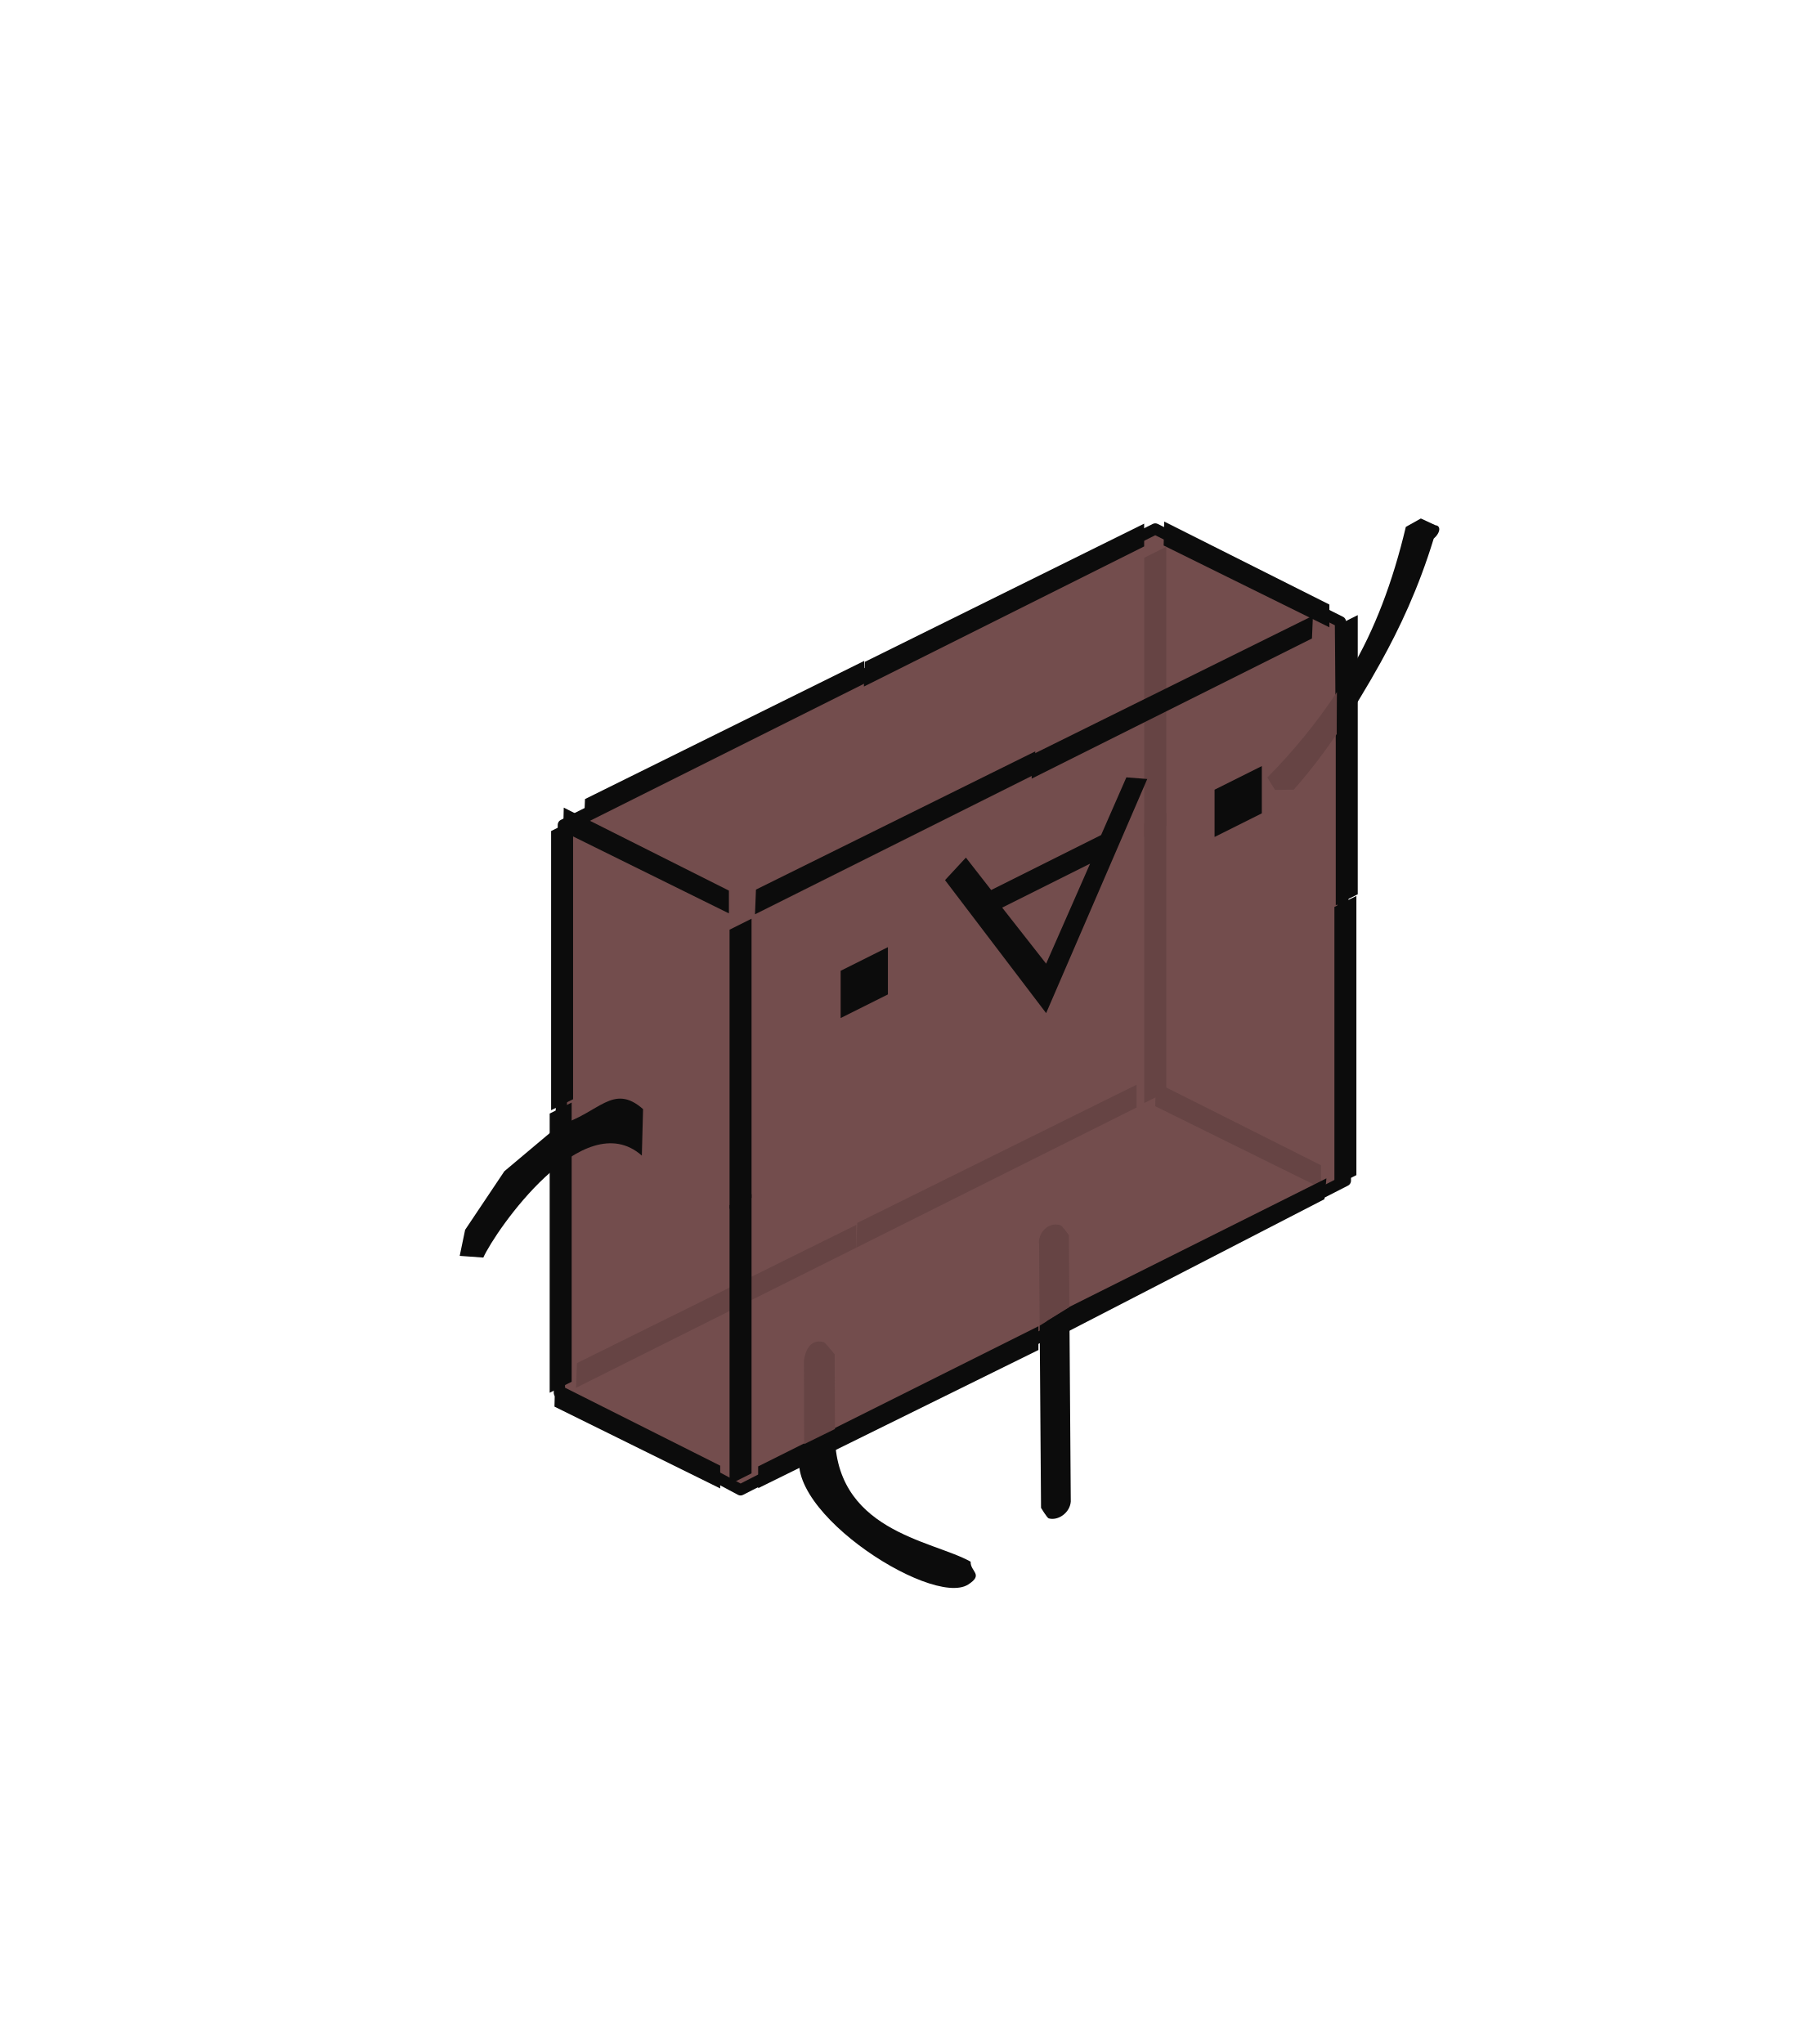
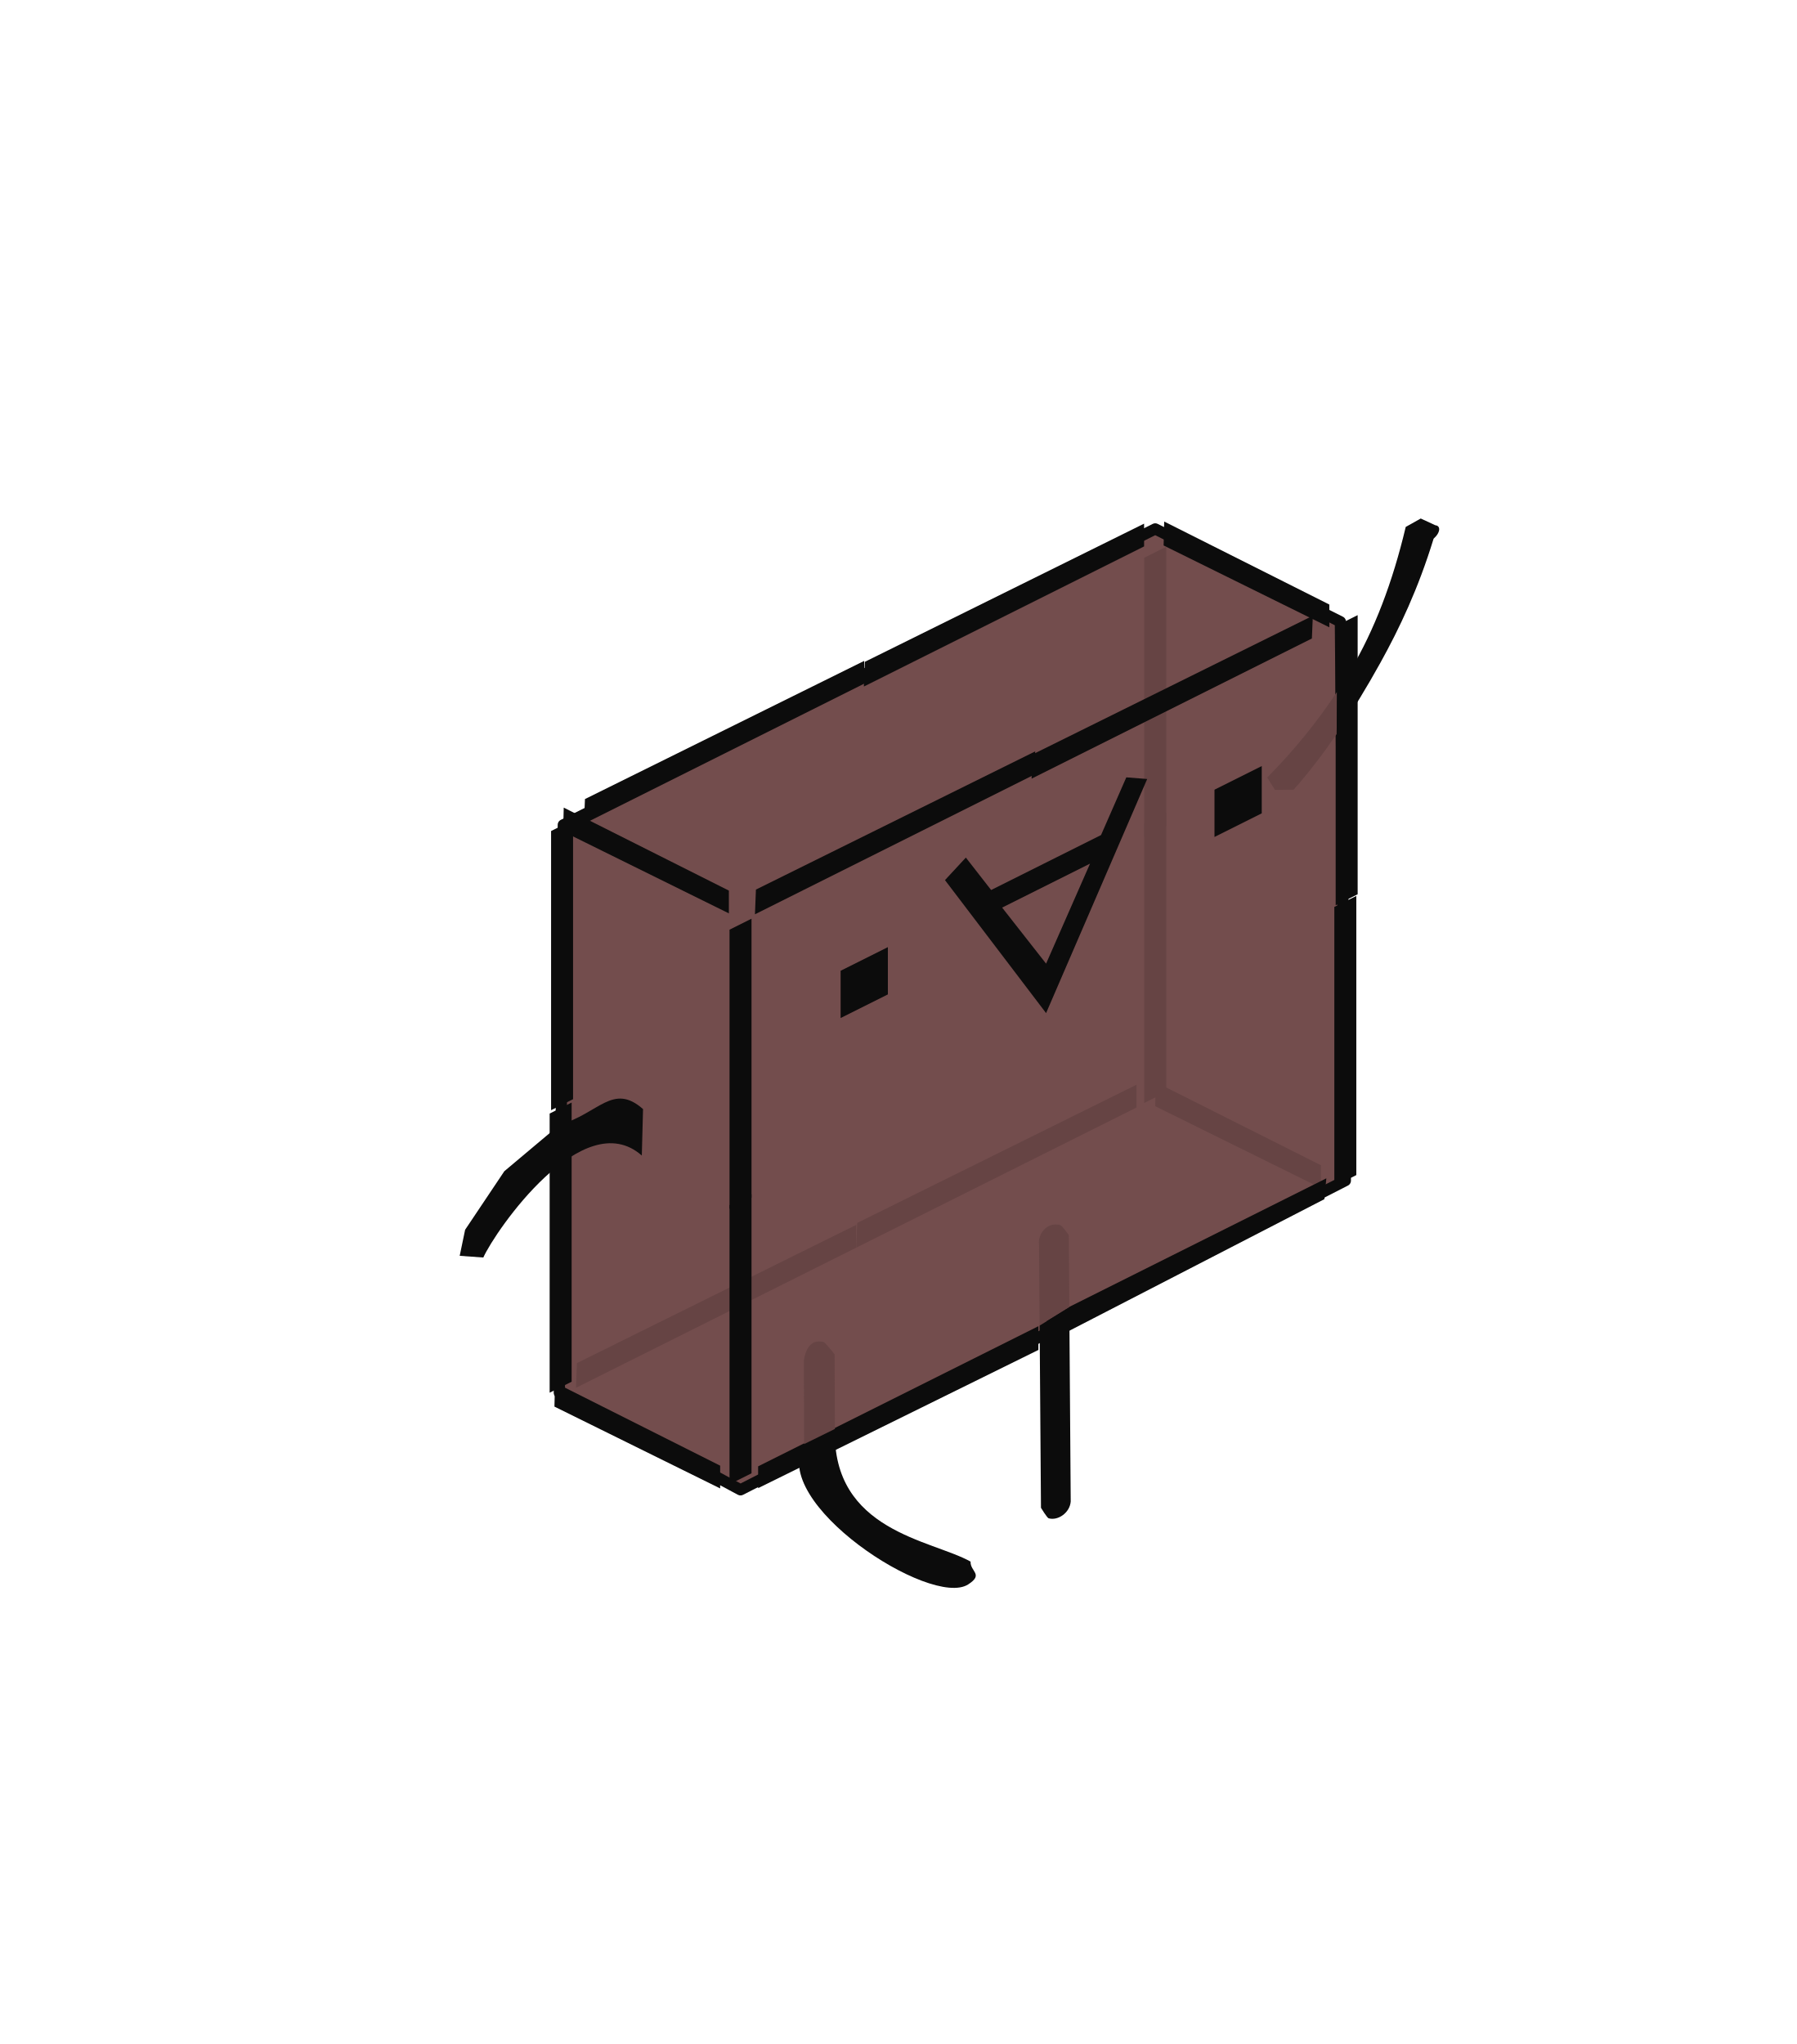
- <svg xmlns="http://www.w3.org/2000/svg" height="182" width="160" viewBox="0 0 160 182" version="1.1" xml:space="preserve" style="fill-rule:evenodd;clip-rule:evenodd;stroke-linecap:round;stroke-linejoin:round;stroke-miterlimit:1.5;">
-   <g id="FrontWalking1" opacity="0.95">
-     <g transform="matrix(0.362105,0,0,0.362105,-146.515,-181.906)">
-       <path d="M542.173,844.83L543.15,705.205L688.709,632.426L734.246,655.253L735.467,792.673L586.728,868.712L542.173,844.83Z" style="fill:rgb(108,68,68);stroke:black;stroke-width:2.76px;" />
-     </g>
-     <g transform="matrix(0.0485041,-0.0242521,0,0.0485041,33.2564,67.3238)">
-       <path d="M702.177,596.153L1214.91,598.825L1214.91,640.62L700.395,640.62L702.177,596.153Z" style="fill-rule:nonzero;" />
-     </g>
-     <g transform="matrix(0.0485041,-0.0242521,0,0.0485041,42.9535,47.0442)">
-       <path d="M702.177,596.153L1214.91,598.825L1214.91,640.62L700.395,640.62L702.177,596.153Z" style="fill-rule:nonzero;" />
-     </g>
-     <g transform="matrix(0.0485041,-0.0242521,0,0.0485041,18.0316,59.2639)">
-       <path d="M702.177,596.153L1214.91,598.825L1214.91,640.62L700.395,640.62L702.177,596.153Z" style="fill-rule:nonzero;" />
-     </g>
-     <g transform="matrix(0.0485041,-0.0242521,0,0.0485041,17.3194,109.484)">
-       <path d="M702.177,596.153L1214.91,598.825L1214.91,640.62L700.395,640.62L702.177,596.153Z" style="fill:rgb(94,59,59);fill-rule:nonzero;" />
-     </g>
-     <g transform="matrix(0.0485041,-0.0242521,0,0.0485041,42.2757,97.0058)">
-       <path d="M702.177,596.153L1214.91,598.825L1214.91,640.62L700.395,640.62L702.177,596.153Z" style="fill:rgb(94,59,59);fill-rule:nonzero;" />
-     </g>
-     <g transform="matrix(0.0286832,0.0141583,1.27379e-17,0.0485041,30.0587,33.0543)">
-       <path d="M702.177,596.153L1214.91,598.825L1214.91,640.62L700.395,640.62L702.177,596.153Z" style="fill-rule:nonzero;" />
-     </g>
-     <g transform="matrix(0.0286832,0.0141583,1.27379e-17,0.0485041,83.5274,7.58247)">
-       <path d="M702.177,596.153L1214.91,598.825L1214.91,640.62L700.395,640.62L702.177,596.153Z" style="fill-rule:nonzero;" />
-     </g>
-     <g transform="matrix(0.0286832,0.0141583,1.27379e-17,0.0485041,82.7805,57.5095)">
-       <path d="M702.177,596.153L1214.91,598.825L1214.91,640.62L700.395,640.62L702.177,596.153Z" style="fill:rgb(94,59,59);fill-rule:nonzero;" />
-     </g>
-     <g transform="matrix(0.0286832,0.0141583,1.27379e-17,0.0485041,29.2829,84.2583)">
-       <path d="M702.177,596.153L1214.91,598.825L1214.91,640.62L700.395,640.62L702.177,596.153Z" style="fill-rule:nonzero;" />
-     </g>
-     <g transform="matrix(0.0485041,-0.0242521,0,0.0485041,32.1813,63.2384)">
-       <path d="M363.817,943.029C435.923,958.285 461.656,914.294 517.089,990.849L514.826,1075C407.313,926.229 246.241,1078.14 223.817,1116.71L180.462,1091.92L190.422,1049.08L262.446,977.551L363.817,943.029Z" style="fill-rule:nonzero;" />
-     </g>
-     <g transform="matrix(0.0485041,-0.0242521,0,0.0485041,34.6128,66.6886)">
-       <rect x="625.74" y="644.656" width="40.354" height="512.502" style="fill-rule:nonzero;" />
-     </g>
-     <g transform="matrix(0.0485041,-0.0242521,0,0.0485041,18.595,83.0596)">
-       <rect x="625.74" y="644.656" width="40.354" height="512.502" style="fill-rule:nonzero;" />
-     </g>
-     <g transform="matrix(0.0485041,-0.0242521,0,0.0485041,18.7225,57.9038)">
-       <rect x="625.74" y="644.656" width="40.354" height="512.502" style="fill-rule:nonzero;" />
-     </g>
-     <g transform="matrix(0.0485041,-0.0242521,-1.33899e-32,0.0485041,71.5404,33.5732)">
-       <rect x="625.74" y="644.656" width="40.354" height="512.502" style="fill:rgb(94,59,59);fill-rule:nonzero;" />
-     </g>
-     <g transform="matrix(0.0485041,-0.0242521,0,0.0485041,71.5404,57.2592)">
-       <rect x="625.74" y="644.656" width="40.354" height="512.502" style="fill:rgb(94,59,59);fill-rule:nonzero;" />
-     </g>
-     <g transform="matrix(0.0485041,-0.0242521,0,0.0485041,32.841,67.7702)">
-       <path d="M1216.93,597.043L1733.23,599.716L1731.45,640.62L1216.93,640.62L1216.93,597.043Z" style="fill-rule:nonzero;" />
-     </g>
-     <g transform="matrix(0.0485041,-0.0242521,0,0.0485041,36.4796,64.0838)">
-       <rect x="791.193" y="856.517" width="86.762" height="86.762" style="fill-rule:nonzero;" />
-     </g>
-     <g transform="matrix(0.0485041,-0.0242521,0,0.0485041,33.8339,67.0705)">
-       <path d="M1222.99,1088.56L1037.36,751.595L1075.69,729.4L1122.1,812.127L1323.87,812.127L1370.28,729.4L1408.62,751.595L1222.99,1088.56ZM1142.28,854.499L1222.99,997.757L1303.69,854.499L1142.28,854.499Z" style="fill-rule:nonzero;" />
-     </g>
-     <g transform="matrix(0.0485041,-0.0242521,0,0.0485041,32.1936,66.7504)">
-       <rect x="1566" y="856.517" width="86.762" height="86.762" style="fill-rule:nonzero;" />
-     </g>
-     <g transform="matrix(0.0485041,-0.0242521,0,0.0485041,32.6114,67.6464)">
-       <rect x="1779.88" y="644.656" width="40.354" height="512.502" style="fill-rule:nonzero;" />
-     </g>
-     <g transform="matrix(0.0485041,-0.0242521,0,0.0485041,21.4301,64.0985)">
-       <path d="M2012.23,1032.13C1987.7,1055.62 1961.37,1077.01 1933.22,1094.76L1898.95,1078.07L1884.8,1048.2C1933.62,1023.25 1976.32,992.164 2012.9,954.956" style="fill:rgb(94,59,59);fill-rule:nonzero;" />
-     </g>
-     <g transform="matrix(0.0485041,-0.0242521,0,0.0485041,21.4301,64.0985)">
-       <path d="M2012.9,954.956C2021.66,946.035 2030.08,936.762 2038.15,927.137C2081.19,876.021 2114.82,805.401 2139.03,715.276L2166.61,713.608L2193.51,739.489C2202.93,744.869 2203.65,757.099 2190.2,762.48C2161.95,840.498 2127.6,895.526 2092.62,941.261C2068.43,972.794 2041.63,1003.97 2012.23,1032.13" style="fill-rule:nonzero;" />
-     </g>
-     <g transform="matrix(0.0485041,-0.0242521,0,0.0485041,36.668,65.1362)">
-       <rect x="583.367" y="1161.19" width="40.354" height="512.502" style="fill-rule:nonzero;" />
-     </g>
-     <g transform="matrix(0.0485041,-0.0242521,0,0.0485041,35.2992,66.5712)">
-       <path d="M664.076,1651.5L1178.6,1651.5L1178.6,1695.08L664.076,1691.51L664.076,1651.5Z" style="fill-rule:nonzero;" />
-     </g>
-     <g transform="matrix(0.0485041,-0.0242521,0,0.0485041,35.8891,65.9293)">
-       <path d="M1180.61,1651.5L1695.13,1651.5L1691.57,1687.95L1185.96,1695.97L1180.61,1651.5Z" style="fill-rule:nonzero;" />
-     </g>
-     <g transform="matrix(0.0485041,-0.0242521,0,0.0485041,34.5466,66.5712)">
-       <rect x="1737.51" y="1161.19" width="40.354" height="512.502" style="fill-rule:nonzero;" />
-     </g>
-     <g transform="matrix(0.0485041,-0.0242521,0,0.0485041,26.9132,61.7332)">
-       <path d="M977.928,1839.54C972.513,2024.95 1155.5,2131.71 1227.04,2207.62C1226.3,2225.76 1251.74,2243.17 1222.6,2247.3C1154.06,2257.04 855.494,1912.37 921.438,1839.04" style="fill-rule:nonzero;" />
-     </g>
-     <g transform="matrix(0.0485041,-0.0242521,0,0.0485041,26.9132,61.7332)">
-       <path d="M921.438,1839.04L921.035,1685.75C922.733,1672.69 930.526,1648.89 957.508,1669.94C960.31,1672.12 977.426,1702.27 977.426,1702.27L977.928,1839.54" style="fill:rgb(94,59,59);fill-rule:nonzero;" />
-     </g>
-     <g transform="matrix(0.0485041,-0.0242521,0,0.0485041,25.5156,62.5933)">
-       <path d="M1382.65,1834.37L1381.55,1683.97C1379.07,1666.49 1395.22,1648.88 1420.91,1669.17C1423.95,1671.57 1436.16,1695.08 1436.16,1695.08L1437.12,1827.97" style="fill:rgb(94,59,59);fill-rule:nonzero;" />
-     </g>
-     <g transform="matrix(0.0485041,-0.0242521,0,0.0485041,25.5156,62.5933)">
-       <path d="M1437.12,1827.97L1439.72,2185.78C1438.26,2205.83 1416.23,2209.93 1399.14,2196.43C1396.34,2194.22 1385.11,2170.15 1385.11,2170.15L1382.65,1834.37" style="fill-rule:nonzero;" />
-     </g>
+ <svg xmlns="http://www.w3.org/2000/svg" height="182" width="160" xml:space="preserve" style="fill-rule:evenodd;clip-rule:evenodd;stroke-linecap:round;stroke-linejoin:round;stroke-miterlimit:1.5">
+   <g opacity=".95">
+     <path d="m542.173 844.83.977-139.625 145.559-72.779 45.537 22.827 1.221 137.42-148.739 76.039-44.555-23.882Z" style="fill:#6c4444;stroke:#000;stroke-width:2.76px" transform="translate(-146.515 -181.906) scale(.3621)" />
+     <path d="m702.177 596.153 512.733 2.672v41.795H700.395l1.782-44.467Z" style="fill-rule:nonzero" transform="matrix(.0485 -.02425 0 .0485 33.256 67.324)" />
+     <path d="m702.177 596.153 512.733 2.672v41.795H700.395l1.782-44.467Z" style="fill-rule:nonzero" transform="matrix(.0485 -.02425 0 .0485 42.953 47.044)" />
+     <path d="m702.177 596.153 512.733 2.672v41.795H700.395l1.782-44.467Z" style="fill-rule:nonzero" transform="matrix(.0485 -.02425 0 .0485 18.032 59.264)" />
+     <path d="m702.177 596.153 512.733 2.672v41.795H700.395l1.782-44.467Z" style="fill:#5e3b3b;fill-rule:nonzero" transform="matrix(.0485 -.02425 0 .0485 17.32 109.484)" />
+     <path d="m702.177 596.153 512.733 2.672v41.795H700.395l1.782-44.467Z" style="fill:#5e3b3b;fill-rule:nonzero" transform="matrix(.0485 -.02425 0 .0485 42.276 97.006)" />
+     <path d="m702.177 596.153 512.733 2.672v41.795H700.395l1.782-44.467Z" style="fill-rule:nonzero" transform="matrix(.02868 .01416 0 .0485 30.059 33.054)" />
+     <path d="m702.177 596.153 512.733 2.672v41.795H700.395l1.782-44.467Z" style="fill-rule:nonzero" transform="matrix(.02868 .01416 0 .0485 83.527 7.582)" />
+     <path d="m702.177 596.153 512.733 2.672v41.795H700.395l1.782-44.467Z" style="fill:#5e3b3b;fill-rule:nonzero" transform="matrix(.02868 .01416 0 .0485 82.78 57.51)" />
+     <path d="m702.177 596.153 512.733 2.672v41.795H700.395l1.782-44.467Z" style="fill-rule:nonzero" transform="matrix(.02868 .01416 0 .0485 29.283 84.258)" />
+     <path d="M363.817 943.029c72.106 15.256 97.839-28.735 153.272 47.82L514.826 1075c-107.513-148.771-268.585 3.14-291.009 41.71l-43.355-24.79 9.96-42.84 72.024-71.529 101.371-34.522Z" style="fill-rule:nonzero" transform="matrix(.0485 -.02425 0 .0485 32.181 63.238)" />
+     <path style="fill-rule:nonzero" d="M625.74 644.656h40.354v512.502H625.74z" transform="matrix(.0485 -.02425 0 .0485 34.613 66.689)" />
+     <path style="fill-rule:nonzero" d="M625.74 644.656h40.354v512.502H625.74z" transform="matrix(.0485 -.02425 0 .0485 18.595 83.06)" />
+     <path style="fill-rule:nonzero" d="M625.74 644.656h40.354v512.502H625.74z" transform="matrix(.0485 -.02425 0 .0485 18.723 57.904)" />
+     <path style="fill:#5e3b3b;fill-rule:nonzero" d="M625.74 644.656h40.354v512.502H625.74z" transform="matrix(.0485 -.02425 0 .0485 71.54 33.573)" />
+     <path style="fill:#5e3b3b;fill-rule:nonzero" d="M625.74 644.656h40.354v512.502H625.74z" transform="matrix(.0485 -.02425 0 .0485 71.54 57.26)" />
+     <path d="m1216.93 597.043 516.3 2.673-1.78 40.904h-514.52v-43.577Z" style="fill-rule:nonzero" transform="matrix(.0485 -.02425 0 .0485 32.841 67.77)" />
+     <path style="fill-rule:nonzero" d="M791.193 856.517h86.762v86.762h-86.762z" transform="matrix(.0485 -.02425 0 .0485 36.48 64.084)" />
+     <path d="m1222.99 1088.56-185.63-336.965 38.33-22.195 46.41 82.727h201.77l46.41-82.727 38.34 22.195-185.63 336.965Zm-80.71-234.061 80.71 143.258 80.7-143.258h-161.41Z" style="fill-rule:nonzero" transform="matrix(.0485 -.02425 0 .0485 33.834 67.07)" />
+     <path style="fill-rule:nonzero" d="M1566 856.517h86.762v86.762H1566z" transform="matrix(.0485 -.02425 0 .0485 32.194 66.75)" />
+     <path style="fill-rule:nonzero" d="M1779.88 644.656h40.354v512.502h-40.354z" transform="matrix(.0485 -.02425 0 .0485 32.611 67.646)" />
+     <path d="M2012.23 1032.13c-24.53 23.49-50.86 44.88-79.01 62.63l-34.27-16.69-14.15-29.87c48.82-24.95 91.52-56.036 128.1-93.244" style="fill:#5e3b3b;fill-rule:nonzero" transform="matrix(.0485 -.02425 0 .0485 21.43 64.099)" />
+     <path d="M2012.9 954.956a478.284 478.284 0 0 0 25.25-27.819c43.04-51.116 76.67-121.736 100.88-211.861l27.58-1.668 26.9 25.881c9.42 5.38 10.14 17.61-3.31 22.991-28.25 78.018-62.6 133.046-97.58 178.781-24.19 31.533-50.99 62.709-80.39 90.869" style="fill-rule:nonzero" transform="matrix(.0485 -.02425 0 .0485 21.43 64.099)" />
+     <path style="fill-rule:nonzero" d="M583.367 1161.19h40.354v512.502h-40.354z" transform="matrix(.0485 -.02425 0 .0485 36.668 65.136)" />
+     <path d="M664.076 1651.5H1178.6v43.58l-514.524-3.57v-40.01Z" style="fill-rule:nonzero" transform="matrix(.0485 -.02425 0 .0485 35.3 66.571)" />
+     <path d="M1180.61 1651.5h514.52l-3.56 36.45-505.61 8.02-5.35-44.47Z" style="fill-rule:nonzero" transform="matrix(.0485 -.02425 0 .0485 35.89 65.93)" />
+     <path style="fill-rule:nonzero" d="M1737.51 1161.19h40.354v512.502h-40.354z" transform="matrix(.0485 -.02425 0 .0485 34.547 66.571)" />
+     <path d="M977.928 1839.54c-5.415 185.41 177.572 292.17 249.112 368.08-.74 18.14 24.7 35.55-4.44 39.68-68.54 9.74-367.106-334.93-301.162-408.26" style="fill-rule:nonzero" transform="matrix(.0485 -.02425 0 .0485 26.913 61.733)" />
+     <path d="m921.438 1839.04-.403-153.29c1.698-13.06 9.491-36.86 36.473-15.81 2.802 2.18 19.918 32.33 19.918 32.33l.502 137.27" style="fill:#5e3b3b;fill-rule:nonzero" transform="matrix(.0485 -.02425 0 .0485 26.913 61.733)" />
+     <path d="m1382.65 1834.37-1.1-150.4c-2.48-17.48 13.67-35.09 39.36-14.8 3.04 2.4 15.25 25.91 15.25 25.91l.96 132.89" style="fill:#5e3b3b;fill-rule:nonzero" transform="matrix(.0485 -.02425 0 .0485 25.516 62.593)" />
+     <path d="m1437.12 1827.97 2.6 357.81c-1.46 20.05-23.49 24.15-40.58 10.65-2.8-2.21-14.03-26.28-14.03-26.28l-2.46-335.78" style="fill-rule:nonzero" transform="matrix(.0485 -.02425 0 .0485 25.516 62.593)" />
  </g>
</svg>
